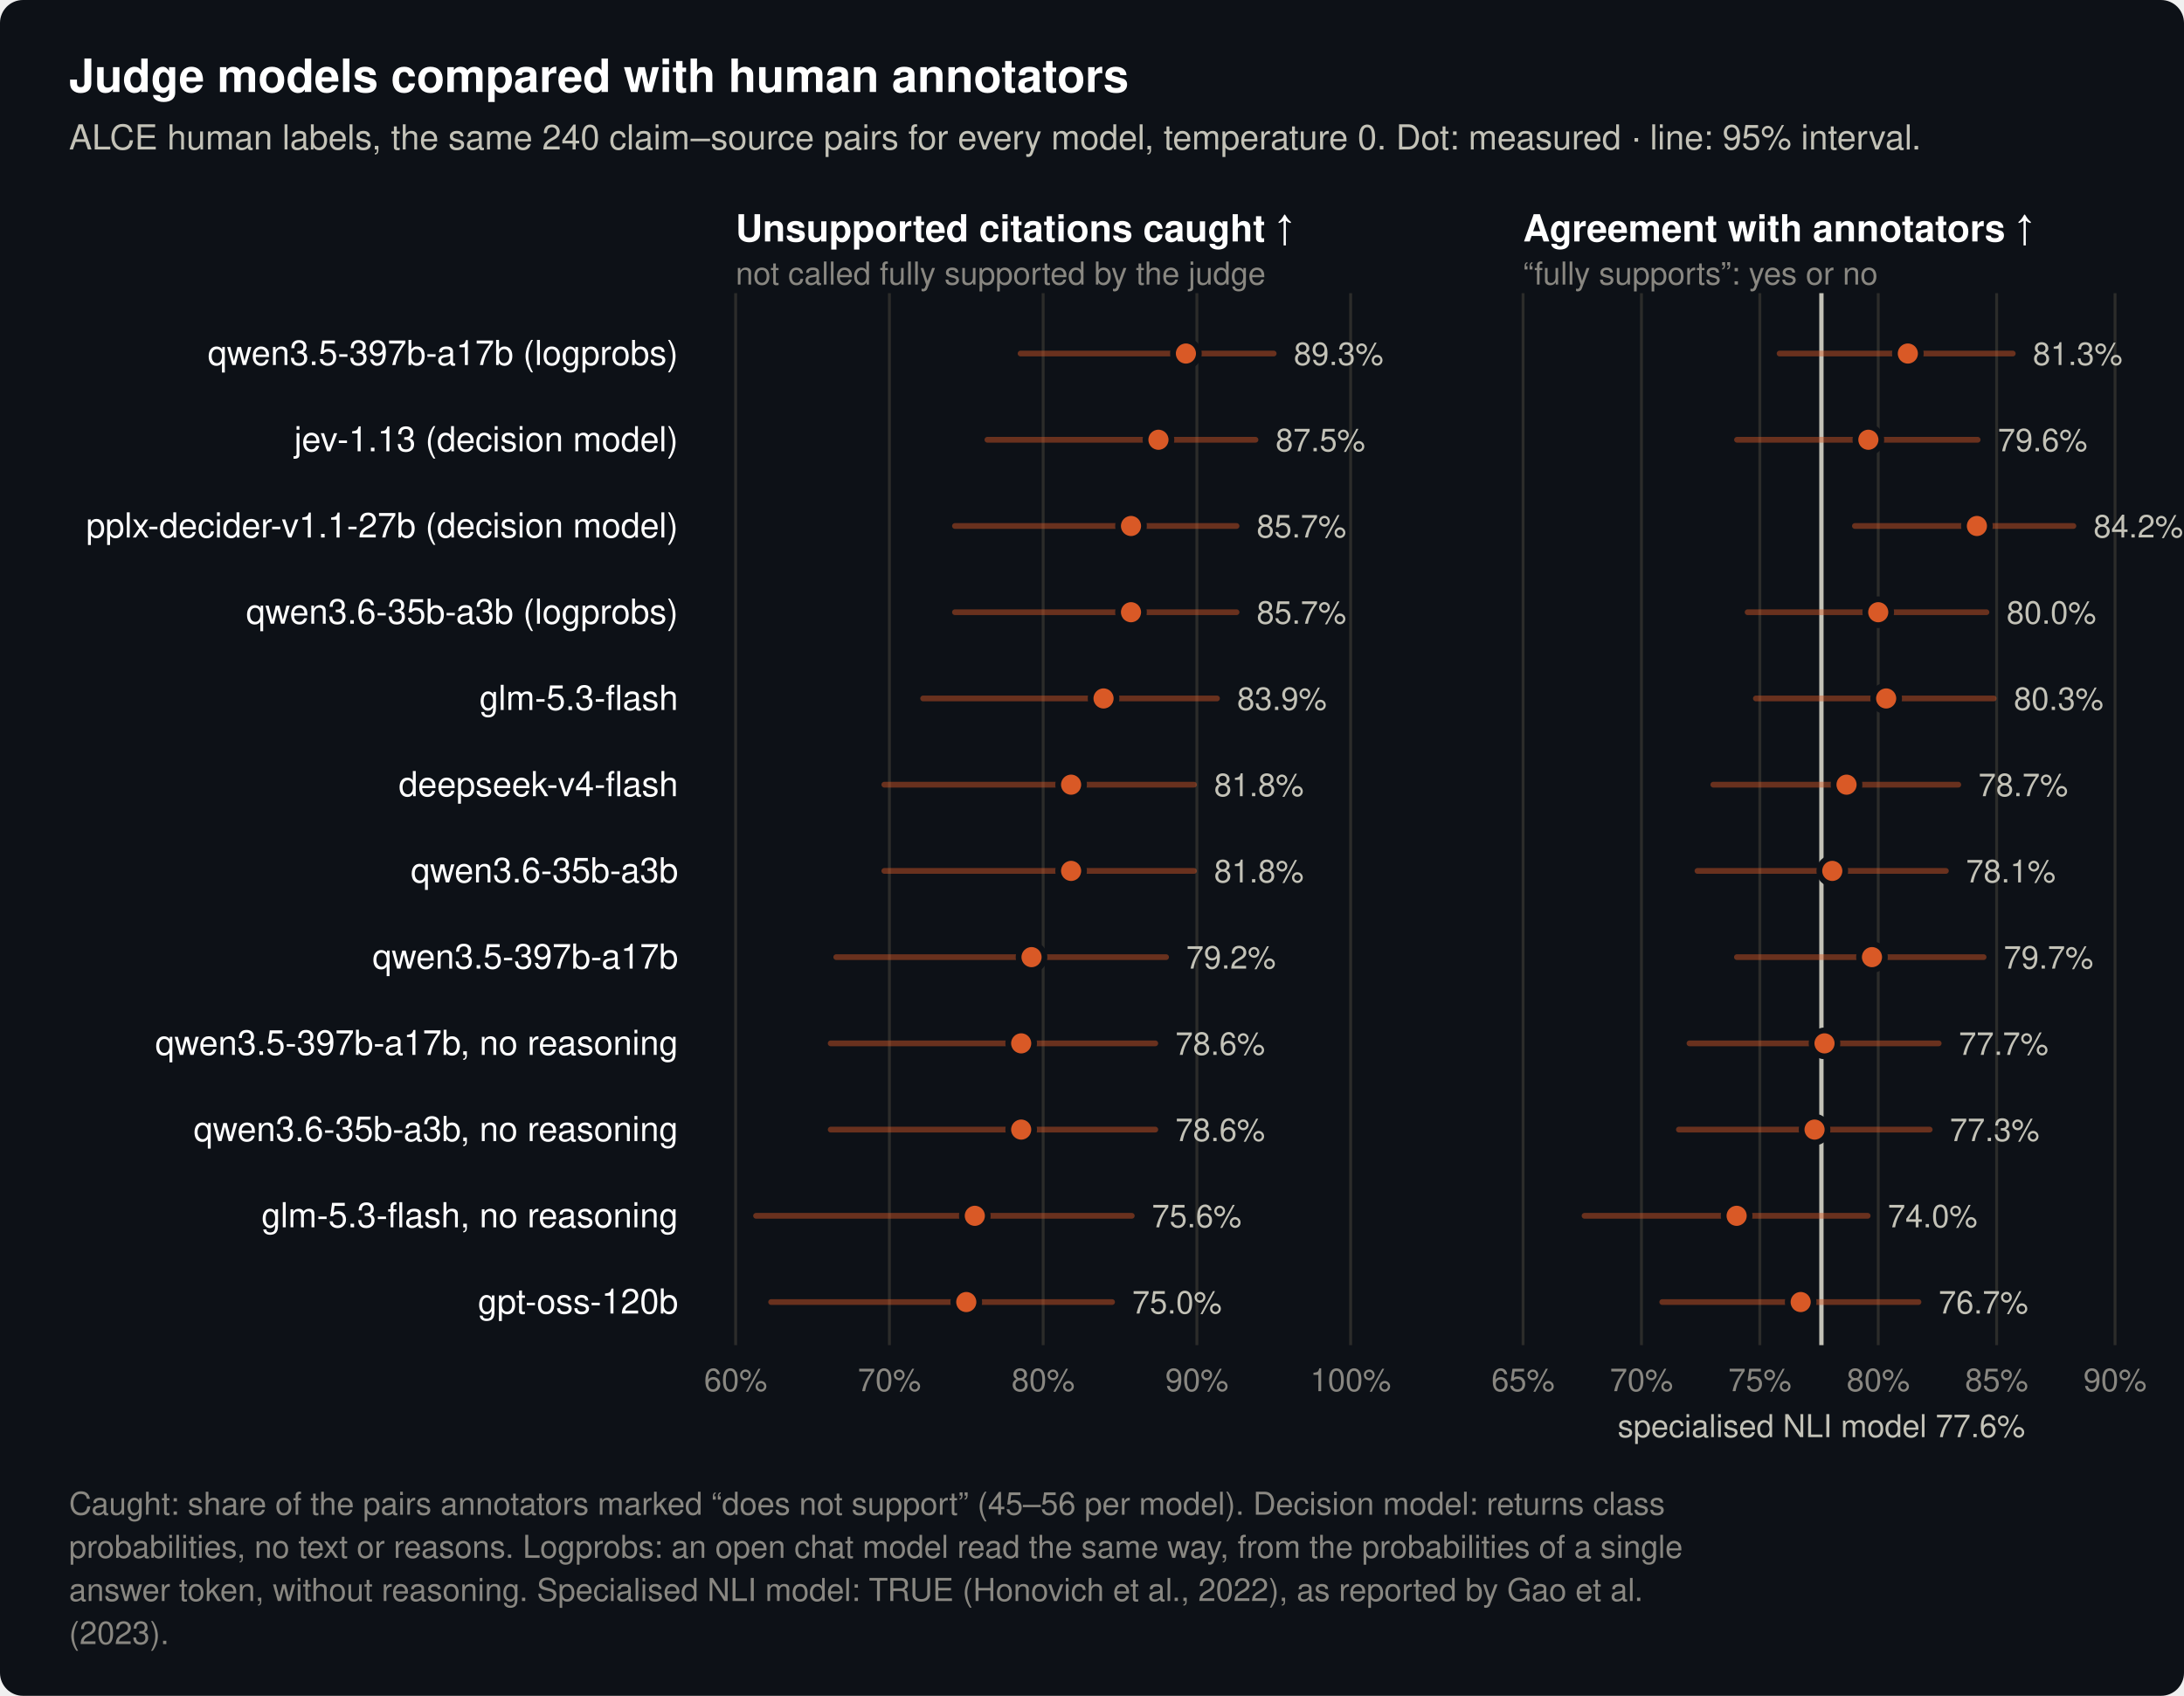
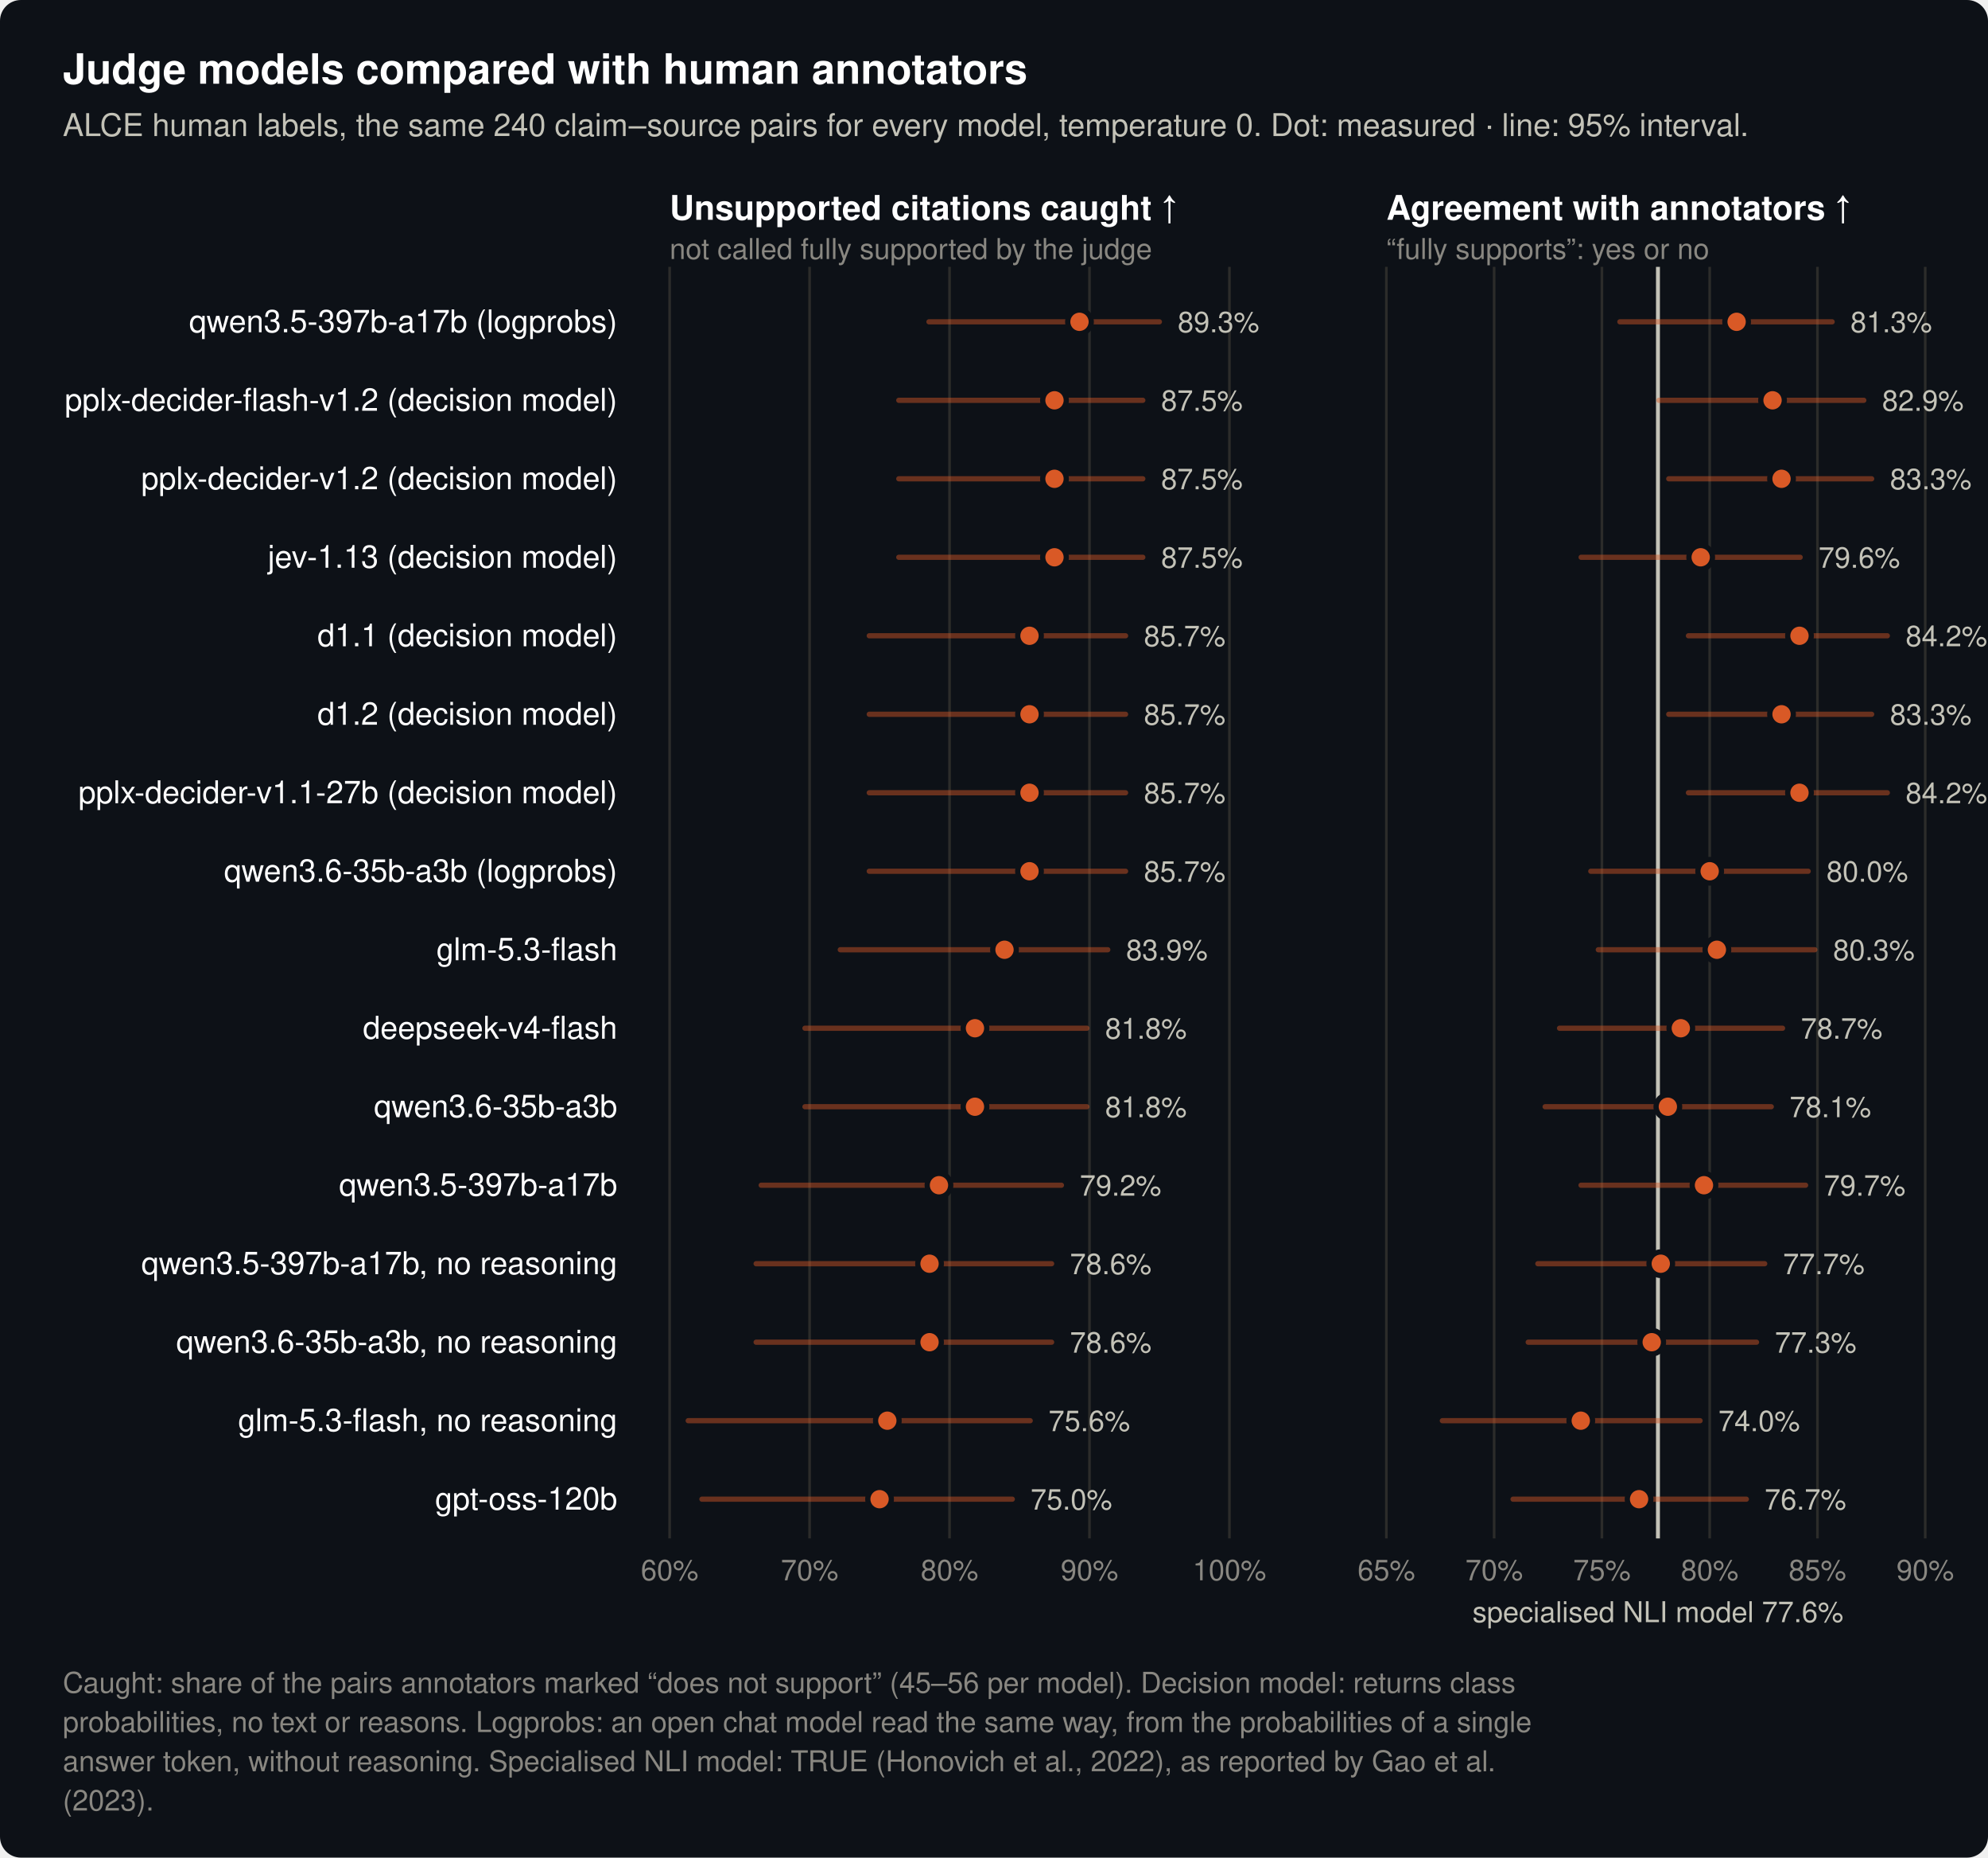
- <svg xmlns="http://www.w3.org/2000/svg" width="760" height="590" viewBox="0 0 760 590" role="img" aria-label="Judge models compared against human annotators" font-family="system-ui, -apple-system, &quot;Segoe UI&quot;, Helvetica, Arial, sans-serif">
-   <rect width="760" height="590" rx="8" fill="#0d1117" />
+ <svg xmlns="http://www.w3.org/2000/svg" width="760" height="710" viewBox="0 0 760 710" role="img" aria-label="Judge models compared against human annotators" font-family="system-ui, -apple-system, &quot;Segoe UI&quot;, Helvetica, Arial, sans-serif">
+   <rect width="760" height="710" rx="8" fill="#0d1117" />
  <text x="24" y="32" font-size="16" font-weight="600" fill="#ffffff" text-anchor="start">Judge models compared with human annotators</text>
  <text x="24" y="52" font-size="12" font-weight="400" fill="#c3c2b7" text-anchor="start">ALCE human labels, the same 240 claim–source pairs for every model, temperature 0. Dot: measured · line: 95% interval.</text>
  <text x="256" y="84" font-size="13" font-weight="600" fill="#ffffff" text-anchor="start">Unsupported citations caught ↑</text>
  <text x="256" y="99" font-size="11" font-weight="400" fill="#898781" text-anchor="start">not called fully supported by the judge</text>
  <text x="530" y="84" font-size="13" font-weight="600" fill="#ffffff" text-anchor="start">Agreement with annotators ↑</text>
  <text x="530" y="99" font-size="11" font-weight="400" fill="#898781" text-anchor="start">“fully supports”: yes or no</text>
-   <line x1="256" y1="102" x2="256" y2="468" stroke="#2c2c2a" stroke-width="1" />
-   <text x="256" y="484" font-size="11" font-weight="400" fill="#898781" text-anchor="middle" font-variant-numeric="tabular-nums">60%</text>
-   <line x1="309.5" y1="102" x2="309.5" y2="468" stroke="#2c2c2a" stroke-width="1" />
-   <text x="309.5" y="484" font-size="11" font-weight="400" fill="#898781" text-anchor="middle" font-variant-numeric="tabular-nums">70%</text>
-   <line x1="363" y1="102" x2="363" y2="468" stroke="#2c2c2a" stroke-width="1" />
-   <text x="363" y="484" font-size="11" font-weight="400" fill="#898781" text-anchor="middle" font-variant-numeric="tabular-nums">80%</text>
-   <line x1="416.5" y1="102" x2="416.5" y2="468" stroke="#2c2c2a" stroke-width="1" />
-   <text x="416.5" y="484" font-size="11" font-weight="400" fill="#898781" text-anchor="middle" font-variant-numeric="tabular-nums">90%</text>
-   <line x1="470" y1="102" x2="470" y2="468" stroke="#2c2c2a" stroke-width="1" />
-   <text x="470" y="484" font-size="11" font-weight="400" fill="#898781" text-anchor="middle" font-variant-numeric="tabular-nums">100%</text>
-   <line x1="530" y1="102" x2="530" y2="468" stroke="#2c2c2a" stroke-width="1" />
-   <text x="530" y="484" font-size="11" font-weight="400" fill="#898781" text-anchor="middle" font-variant-numeric="tabular-nums">65%</text>
-   <line x1="571.2" y1="102" x2="571.2" y2="468" stroke="#2c2c2a" stroke-width="1" />
-   <text x="571.2" y="484" font-size="11" font-weight="400" fill="#898781" text-anchor="middle" font-variant-numeric="tabular-nums">70%</text>
-   <line x1="612.4" y1="102" x2="612.4" y2="468" stroke="#2c2c2a" stroke-width="1" />
-   <text x="612.4" y="484" font-size="11" font-weight="400" fill="#898781" text-anchor="middle" font-variant-numeric="tabular-nums">75%</text>
-   <line x1="653.6" y1="102" x2="653.6" y2="468" stroke="#2c2c2a" stroke-width="1" />
-   <text x="653.6" y="484" font-size="11" font-weight="400" fill="#898781" text-anchor="middle" font-variant-numeric="tabular-nums">80%</text>
-   <line x1="694.8" y1="102" x2="694.8" y2="468" stroke="#2c2c2a" stroke-width="1" />
-   <text x="694.8" y="484" font-size="11" font-weight="400" fill="#898781" text-anchor="middle" font-variant-numeric="tabular-nums">85%</text>
-   <line x1="736" y1="102" x2="736" y2="468" stroke="#2c2c2a" stroke-width="1" />
-   <text x="736" y="484" font-size="11" font-weight="400" fill="#898781" text-anchor="middle" font-variant-numeric="tabular-nums">90%</text>
-   <line x1="633.824" y1="102" x2="633.824" y2="468" stroke="#c3c2b7" stroke-width="1.5" />
-   <text x="633.824" y="500" font-size="11" font-weight="400" fill="#c3c2b7" text-anchor="middle">specialised NLI model 77.6%</text>
+   <line x1="256" y1="102" x2="256" y2="588" stroke="#2c2c2a" stroke-width="1" />
+   <text x="256" y="604" font-size="11" font-weight="400" fill="#898781" text-anchor="middle" font-variant-numeric="tabular-nums">60%</text>
+   <line x1="309.5" y1="102" x2="309.5" y2="588" stroke="#2c2c2a" stroke-width="1" />
+   <text x="309.5" y="604" font-size="11" font-weight="400" fill="#898781" text-anchor="middle" font-variant-numeric="tabular-nums">70%</text>
+   <line x1="363" y1="102" x2="363" y2="588" stroke="#2c2c2a" stroke-width="1" />
+   <text x="363" y="604" font-size="11" font-weight="400" fill="#898781" text-anchor="middle" font-variant-numeric="tabular-nums">80%</text>
+   <line x1="416.5" y1="102" x2="416.5" y2="588" stroke="#2c2c2a" stroke-width="1" />
+   <text x="416.5" y="604" font-size="11" font-weight="400" fill="#898781" text-anchor="middle" font-variant-numeric="tabular-nums">90%</text>
+   <line x1="470" y1="102" x2="470" y2="588" stroke="#2c2c2a" stroke-width="1" />
+   <text x="470" y="604" font-size="11" font-weight="400" fill="#898781" text-anchor="middle" font-variant-numeric="tabular-nums">100%</text>
+   <line x1="530" y1="102" x2="530" y2="588" stroke="#2c2c2a" stroke-width="1" />
+   <text x="530" y="604" font-size="11" font-weight="400" fill="#898781" text-anchor="middle" font-variant-numeric="tabular-nums">65%</text>
+   <line x1="571.2" y1="102" x2="571.2" y2="588" stroke="#2c2c2a" stroke-width="1" />
+   <text x="571.2" y="604" font-size="11" font-weight="400" fill="#898781" text-anchor="middle" font-variant-numeric="tabular-nums">70%</text>
+   <line x1="612.4" y1="102" x2="612.4" y2="588" stroke="#2c2c2a" stroke-width="1" />
+   <text x="612.4" y="604" font-size="11" font-weight="400" fill="#898781" text-anchor="middle" font-variant-numeric="tabular-nums">75%</text>
+   <line x1="653.6" y1="102" x2="653.6" y2="588" stroke="#2c2c2a" stroke-width="1" />
+   <text x="653.6" y="604" font-size="11" font-weight="400" fill="#898781" text-anchor="middle" font-variant-numeric="tabular-nums">80%</text>
+   <line x1="694.8" y1="102" x2="694.8" y2="588" stroke="#2c2c2a" stroke-width="1" />
+   <text x="694.8" y="604" font-size="11" font-weight="400" fill="#898781" text-anchor="middle" font-variant-numeric="tabular-nums">85%</text>
+   <line x1="736" y1="102" x2="736" y2="588" stroke="#2c2c2a" stroke-width="1" />
+   <text x="736" y="604" font-size="11" font-weight="400" fill="#898781" text-anchor="middle" font-variant-numeric="tabular-nums">90%</text>
+   <line x1="633.824" y1="102" x2="633.824" y2="588" stroke="#c3c2b7" stroke-width="1.5" />
+   <text x="633.824" y="620" font-size="11" font-weight="400" fill="#c3c2b7" text-anchor="middle">specialised NLI model 77.6%</text>
  <text x="236" y="127" font-size="12" font-weight="400" fill="#ffffff" text-anchor="end">qwen3.5-397b-a17b (logprobs)</text>
  <line x1="355.143" y1="123" x2="443.229" y2="123" stroke="#d95926" stroke-opacity="0.45" stroke-width="2" stroke-linecap="round" />
  <circle cx="412.679" cy="123" r="4.5" fill="#d95926" stroke="#0d1117" stroke-width="2" />
  <text x="450.229" y="127" font-size="11" font-weight="400" fill="#c3c2b7" text-anchor="start" font-variant-numeric="tabular-nums">89.3%</text>
  <line x1="619.271" y1="123" x2="700.415" y2="123" stroke="#d95926" stroke-opacity="0.45" stroke-width="2" stroke-linecap="round" />
  <circle cx="663.9" cy="123" r="4.5" fill="#d95926" stroke="#0d1117" stroke-width="2" />
  <text x="707.415" y="127" font-size="11" font-weight="400" fill="#c3c2b7" text-anchor="start" font-variant-numeric="tabular-nums">81.3%</text>
-   <text x="236" y="157" font-size="12" font-weight="400" fill="#ffffff" text-anchor="end">jev-1.13 (decision model)</text>
+   <text x="236" y="157" font-size="12" font-weight="400" fill="#ffffff" text-anchor="end">pplx-decider-flash-v1.2 (decision model)</text>
  <line x1="343.602" y1="153" x2="436.889" y2="153" stroke="#d95926" stroke-opacity="0.45" stroke-width="2" stroke-linecap="round" />
  <circle cx="403.125" cy="153" r="4.5" fill="#d95926" stroke="#0d1117" stroke-width="2" />
  <text x="443.889" y="157" font-size="11" font-weight="400" fill="#c3c2b7" text-anchor="start" font-variant-numeric="tabular-nums">87.5%</text>
-   <line x1="604.46" y1="153" x2="688.193" y2="153" stroke="#d95926" stroke-opacity="0.45" stroke-width="2" stroke-linecap="round" />
-   <circle cx="650.167" cy="153" r="4.5" fill="#d95926" stroke="#0d1117" stroke-width="2" />
-   <text x="695.193" y="157" font-size="11" font-weight="400" fill="#c3c2b7" text-anchor="start" font-variant-numeric="tabular-nums">79.6%</text>
-   <text x="236" y="187" font-size="12" font-weight="400" fill="#ffffff" text-anchor="end">pplx-decider-v1.1-27b (decision model)</text>
-   <line x1="332.312" y1="183" x2="430.299" y2="183" stroke="#d95926" stroke-opacity="0.45" stroke-width="2" stroke-linecap="round" />
-   <circle cx="393.571" cy="183" r="4.5" fill="#d95926" stroke="#0d1117" stroke-width="2" />
-   <text x="437.299" y="187" font-size="11" font-weight="400" fill="#c3c2b7" text-anchor="start" font-variant-numeric="tabular-nums">85.7%</text>
-   <line x1="645.482" y1="183" x2="721.514" y2="183" stroke="#d95926" stroke-opacity="0.45" stroke-width="2" stroke-linecap="round" />
-   <circle cx="687.933" cy="183" r="4.5" fill="#d95926" stroke="#0d1117" stroke-width="2" />
-   <text x="728.514" y="187" font-size="11" font-weight="400" fill="#c3c2b7" text-anchor="start" font-variant-numeric="tabular-nums">84.2%</text>
-   <text x="236" y="217" font-size="12" font-weight="400" fill="#ffffff" text-anchor="end">qwen3.6-35b-a3b (logprobs)</text>
-   <line x1="332.312" y1="213" x2="430.299" y2="213" stroke="#d95926" stroke-opacity="0.45" stroke-width="2" stroke-linecap="round" />
-   <circle cx="393.571" cy="213" r="4.5" fill="#d95926" stroke="#0d1117" stroke-width="2" />
-   <text x="437.299" y="217" font-size="11" font-weight="400" fill="#c3c2b7" text-anchor="start" font-variant-numeric="tabular-nums">85.7%</text>
-   <line x1="608.152" y1="213" x2="691.259" y2="213" stroke="#d95926" stroke-opacity="0.45" stroke-width="2" stroke-linecap="round" />
-   <circle cx="653.6" cy="213" r="4.5" fill="#d95926" stroke="#0d1117" stroke-width="2" />
-   <text x="698.259" y="217" font-size="11" font-weight="400" fill="#c3c2b7" text-anchor="start" font-variant-numeric="tabular-nums">80.0%</text>
-   <text x="236" y="247" font-size="12" font-weight="400" fill="#ffffff" text-anchor="end">glm-5.3-flash</text>
-   <line x1="321.235" y1="243" x2="423.495" y2="243" stroke="#d95926" stroke-opacity="0.45" stroke-width="2" stroke-linecap="round" />
-   <circle cx="384.018" cy="243" r="4.5" fill="#d95926" stroke="#0d1117" stroke-width="2" />
-   <text x="430.495" y="247" font-size="11" font-weight="400" fill="#c3c2b7" text-anchor="start" font-variant-numeric="tabular-nums">83.9%</text>
-   <line x1="611.022" y1="243" x2="693.786" y2="243" stroke="#d95926" stroke-opacity="0.45" stroke-width="2" stroke-linecap="round" />
-   <circle cx="656.358" cy="243" r="4.5" fill="#d95926" stroke="#0d1117" stroke-width="2" />
-   <text x="700.786" y="247" font-size="11" font-weight="400" fill="#c3c2b7" text-anchor="start" font-variant-numeric="tabular-nums">80.3%</text>
-   <text x="236" y="277" font-size="12" font-weight="400" fill="#ffffff" text-anchor="end">deepseek-v4-flash</text>
-   <line x1="307.731" y1="273" x2="415.497" y2="273" stroke="#d95926" stroke-opacity="0.45" stroke-width="2" stroke-linecap="round" />
-   <circle cx="372.727" cy="273" r="4.5" fill="#d95926" stroke="#0d1117" stroke-width="2" />
-   <text x="422.497" y="277" font-size="11" font-weight="400" fill="#c3c2b7" text-anchor="start" font-variant-numeric="tabular-nums">81.8%</text>
-   <line x1="596.207" y1="273" x2="681.456" y2="273" stroke="#d95926" stroke-opacity="0.45" stroke-width="2" stroke-linecap="round" />
-   <circle cx="642.567" cy="273" r="4.5" fill="#d95926" stroke="#0d1117" stroke-width="2" />
-   <text x="688.456" y="277" font-size="11" font-weight="400" fill="#c3c2b7" text-anchor="start" font-variant-numeric="tabular-nums">78.7%</text>
-   <text x="236" y="307" font-size="12" font-weight="400" fill="#ffffff" text-anchor="end">qwen3.6-35b-a3b</text>
-   <line x1="307.731" y1="303" x2="415.497" y2="303" stroke="#d95926" stroke-opacity="0.45" stroke-width="2" stroke-linecap="round" />
-   <circle cx="372.727" cy="303" r="4.5" fill="#d95926" stroke="#0d1117" stroke-width="2" />
-   <text x="422.497" y="307" font-size="11" font-weight="400" fill="#c3c2b7" text-anchor="start" font-variant-numeric="tabular-nums">81.8%</text>
-   <line x1="590.693" y1="303" x2="677.145" y2="303" stroke="#d95926" stroke-opacity="0.45" stroke-width="2" stroke-linecap="round" />
-   <circle cx="637.607" cy="303" r="4.5" fill="#d95926" stroke="#0d1117" stroke-width="2" />
-   <text x="684.145" y="307" font-size="11" font-weight="400" fill="#c3c2b7" text-anchor="start" font-variant-numeric="tabular-nums">78.1%</text>
-   <text x="236" y="337" font-size="12" font-weight="400" fill="#ffffff" text-anchor="end">qwen3.5-397b-a17b</text>
-   <line x1="291" y1="333" x2="405.776" y2="333" stroke="#d95926" stroke-opacity="0.45" stroke-width="2" stroke-linecap="round" />
-   <circle cx="358.962" cy="333" r="4.5" fill="#d95926" stroke="#0d1117" stroke-width="2" />
-   <text x="412.776" y="337" font-size="11" font-weight="400" fill="#c3c2b7" text-anchor="start" font-variant-numeric="tabular-nums">79.2%</text>
-   <line x1="604.422" y1="333" x2="690.267" y2="333" stroke="#d95926" stroke-opacity="0.45" stroke-width="2" stroke-linecap="round" />
-   <circle cx="651.422" cy="333" r="4.5" fill="#d95926" stroke="#0d1117" stroke-width="2" />
-   <text x="697.267" y="337" font-size="11" font-weight="400" fill="#c3c2b7" text-anchor="start" font-variant-numeric="tabular-nums">79.7%</text>
-   <text x="236" y="367" font-size="12" font-weight="400" fill="#ffffff" text-anchor="end">qwen3.5-397b-a17b, no reasoning</text>
-   <line x1="289.065" y1="363" x2="402.024" y2="363" stroke="#d95926" stroke-opacity="0.45" stroke-width="2" stroke-linecap="round" />
-   <circle cx="355.357" cy="363" r="4.5" fill="#d95926" stroke="#0d1117" stroke-width="2" />
-   <text x="409.024" y="367" font-size="11" font-weight="400" fill="#c3c2b7" text-anchor="start" font-variant-numeric="tabular-nums">78.6%</text>
-   <line x1="587.914" y1="363" x2="674.635" y2="363" stroke="#d95926" stroke-opacity="0.45" stroke-width="2" stroke-linecap="round" />
-   <circle cx="634.904" cy="363" r="4.5" fill="#d95926" stroke="#0d1117" stroke-width="2" />
-   <text x="681.635" y="367" font-size="11" font-weight="400" fill="#c3c2b7" text-anchor="start" font-variant-numeric="tabular-nums">77.7%</text>
-   <text x="236" y="397" font-size="12" font-weight="400" fill="#ffffff" text-anchor="end">qwen3.6-35b-a3b, no reasoning</text>
-   <line x1="289.065" y1="393" x2="402.024" y2="393" stroke="#d95926" stroke-opacity="0.45" stroke-width="2" stroke-linecap="round" />
-   <circle cx="355.357" cy="393" r="4.5" fill="#d95926" stroke="#0d1117" stroke-width="2" />
-   <text x="409.024" y="397" font-size="11" font-weight="400" fill="#c3c2b7" text-anchor="start" font-variant-numeric="tabular-nums">78.6%</text>
-   <line x1="584.225" y1="393" x2="671.51" y2="393" stroke="#d95926" stroke-opacity="0.45" stroke-width="2" stroke-linecap="round" />
-   <circle cx="631.442" cy="393" r="4.5" fill="#d95926" stroke="#0d1117" stroke-width="2" />
-   <text x="678.51" y="397" font-size="11" font-weight="400" fill="#c3c2b7" text-anchor="start" font-variant-numeric="tabular-nums">77.3%</text>
-   <text x="236" y="427" font-size="12" font-weight="400" fill="#ffffff" text-anchor="end">glm-5.3-flash, no reasoning</text>
-   <line x1="263.096" y1="423" x2="393.841" y2="423" stroke="#d95926" stroke-opacity="0.45" stroke-width="2" stroke-linecap="round" />
-   <circle cx="339.222" cy="423" r="4.5" fill="#d95926" stroke="#0d1117" stroke-width="2" />
-   <text x="400.841" y="427" font-size="11" font-weight="400" fill="#c3c2b7" text-anchor="start" font-variant-numeric="tabular-nums">75.6%</text>
-   <line x1="551.401" y1="423" x2="649.926" y2="423" stroke="#d95926" stroke-opacity="0.45" stroke-width="2" stroke-linecap="round" />
-   <circle cx="604.322" cy="423" r="4.5" fill="#d95926" stroke="#0d1117" stroke-width="2" />
-   <text x="656.926" y="427" font-size="11" font-weight="400" fill="#c3c2b7" text-anchor="start" font-variant-numeric="tabular-nums">74.0%</text>
-   <text x="236" y="457" font-size="12" font-weight="400" fill="#ffffff" text-anchor="end">gpt-oss-120b</text>
-   <line x1="268.343" y1="453" x2="386.985" y2="453" stroke="#d95926" stroke-opacity="0.45" stroke-width="2" stroke-linecap="round" />
-   <circle cx="336.25" cy="453" r="4.5" fill="#d95926" stroke="#0d1117" stroke-width="2" />
-   <text x="393.985" y="457" font-size="11" font-weight="400" fill="#c3c2b7" text-anchor="start" font-variant-numeric="tabular-nums">75.0%</text>
-   <line x1="578.434" y1="453" x2="667.606" y2="453" stroke="#d95926" stroke-opacity="0.45" stroke-width="2" stroke-linecap="round" />
-   <circle cx="626.607" cy="453" r="4.5" fill="#d95926" stroke="#0d1117" stroke-width="2" />
-   <text x="674.606" y="457" font-size="11" font-weight="400" fill="#c3c2b7" text-anchor="start" font-variant-numeric="tabular-nums">76.7%</text>
-   <text x="24" y="527" font-size="11" font-weight="400" fill="#898781" text-anchor="start">Caught: share of the pairs annotators marked “does not support” (45–56 per model). Decision model: returns class</text>
-   <text x="24" y="542" font-size="11" font-weight="400" fill="#898781" text-anchor="start">probabilities, no text or reasons. Logprobs: an open chat model read the same way, from the probabilities of a single</text>
-   <text x="24" y="557" font-size="11" font-weight="400" fill="#898781" text-anchor="start">answer token, without reasoning. Specialised NLI model: TRUE (Honovich et al., 2022), as reported by Gao et al.</text>
-   <text x="24" y="572" font-size="11" font-weight="400" fill="#898781" text-anchor="start">(2023).</text>
+   <line x1="634.201" y1="153" x2="712.52" y2="153" stroke="#d95926" stroke-opacity="0.45" stroke-width="2" stroke-linecap="round" />
+   <circle cx="677.633" cy="153" r="4.5" fill="#d95926" stroke="#0d1117" stroke-width="2" />
+   <text x="719.52" y="157" font-size="11" font-weight="400" fill="#c3c2b7" text-anchor="start" font-variant-numeric="tabular-nums">82.9%</text>
+   <text x="236" y="187" font-size="12" font-weight="400" fill="#ffffff" text-anchor="end">pplx-decider-v1.2 (decision model)</text>
+   <line x1="343.602" y1="183" x2="436.889" y2="183" stroke="#d95926" stroke-opacity="0.45" stroke-width="2" stroke-linecap="round" />
+   <circle cx="403.125" cy="183" r="4.5" fill="#d95926" stroke="#0d1117" stroke-width="2" />
+   <text x="443.889" y="187" font-size="11" font-weight="400" fill="#c3c2b7" text-anchor="start" font-variant-numeric="tabular-nums">87.5%</text>
+   <line x1="637.953" y1="183" x2="715.526" y2="183" stroke="#d95926" stroke-opacity="0.45" stroke-width="2" stroke-linecap="round" />
+   <circle cx="681.067" cy="183" r="4.5" fill="#d95926" stroke="#0d1117" stroke-width="2" />
+   <text x="722.526" y="187" font-size="11" font-weight="400" fill="#c3c2b7" text-anchor="start" font-variant-numeric="tabular-nums">83.3%</text>
+   <text x="236" y="217" font-size="12" font-weight="400" fill="#ffffff" text-anchor="end">jev-1.13 (decision model)</text>
+   <line x1="343.602" y1="213" x2="436.889" y2="213" stroke="#d95926" stroke-opacity="0.45" stroke-width="2" stroke-linecap="round" />
+   <circle cx="403.125" cy="213" r="4.5" fill="#d95926" stroke="#0d1117" stroke-width="2" />
+   <text x="443.889" y="217" font-size="11" font-weight="400" fill="#c3c2b7" text-anchor="start" font-variant-numeric="tabular-nums">87.5%</text>
+   <line x1="604.46" y1="213" x2="688.193" y2="213" stroke="#d95926" stroke-opacity="0.45" stroke-width="2" stroke-linecap="round" />
+   <circle cx="650.167" cy="213" r="4.5" fill="#d95926" stroke="#0d1117" stroke-width="2" />
+   <text x="695.193" y="217" font-size="11" font-weight="400" fill="#c3c2b7" text-anchor="start" font-variant-numeric="tabular-nums">79.6%</text>
+   <text x="236" y="247" font-size="12" font-weight="400" fill="#ffffff" text-anchor="end">d1.1 (decision model)</text>
+   <line x1="332.312" y1="243" x2="430.299" y2="243" stroke="#d95926" stroke-opacity="0.45" stroke-width="2" stroke-linecap="round" />
+   <circle cx="393.571" cy="243" r="4.5" fill="#d95926" stroke="#0d1117" stroke-width="2" />
+   <text x="437.299" y="247" font-size="11" font-weight="400" fill="#c3c2b7" text-anchor="start" font-variant-numeric="tabular-nums">85.7%</text>
+   <line x1="645.482" y1="243" x2="721.514" y2="243" stroke="#d95926" stroke-opacity="0.45" stroke-width="2" stroke-linecap="round" />
+   <circle cx="687.933" cy="243" r="4.5" fill="#d95926" stroke="#0d1117" stroke-width="2" />
+   <text x="728.514" y="247" font-size="11" font-weight="400" fill="#c3c2b7" text-anchor="start" font-variant-numeric="tabular-nums">84.2%</text>
+   <text x="236" y="277" font-size="12" font-weight="400" fill="#ffffff" text-anchor="end">d1.2 (decision model)</text>
+   <line x1="332.312" y1="273" x2="430.299" y2="273" stroke="#d95926" stroke-opacity="0.45" stroke-width="2" stroke-linecap="round" />
+   <circle cx="393.571" cy="273" r="4.5" fill="#d95926" stroke="#0d1117" stroke-width="2" />
+   <text x="437.299" y="277" font-size="11" font-weight="400" fill="#c3c2b7" text-anchor="start" font-variant-numeric="tabular-nums">85.7%</text>
+   <line x1="637.953" y1="273" x2="715.526" y2="273" stroke="#d95926" stroke-opacity="0.45" stroke-width="2" stroke-linecap="round" />
+   <circle cx="681.067" cy="273" r="4.5" fill="#d95926" stroke="#0d1117" stroke-width="2" />
+   <text x="722.526" y="277" font-size="11" font-weight="400" fill="#c3c2b7" text-anchor="start" font-variant-numeric="tabular-nums">83.3%</text>
+   <text x="236" y="307" font-size="12" font-weight="400" fill="#ffffff" text-anchor="end">pplx-decider-v1.1-27b (decision model)</text>
+   <line x1="332.312" y1="303" x2="430.299" y2="303" stroke="#d95926" stroke-opacity="0.45" stroke-width="2" stroke-linecap="round" />
+   <circle cx="393.571" cy="303" r="4.5" fill="#d95926" stroke="#0d1117" stroke-width="2" />
+   <text x="437.299" y="307" font-size="11" font-weight="400" fill="#c3c2b7" text-anchor="start" font-variant-numeric="tabular-nums">85.7%</text>
+   <line x1="645.482" y1="303" x2="721.514" y2="303" stroke="#d95926" stroke-opacity="0.45" stroke-width="2" stroke-linecap="round" />
+   <circle cx="687.933" cy="303" r="4.5" fill="#d95926" stroke="#0d1117" stroke-width="2" />
+   <text x="728.514" y="307" font-size="11" font-weight="400" fill="#c3c2b7" text-anchor="start" font-variant-numeric="tabular-nums">84.2%</text>
+   <text x="236" y="337" font-size="12" font-weight="400" fill="#ffffff" text-anchor="end">qwen3.6-35b-a3b (logprobs)</text>
+   <line x1="332.312" y1="333" x2="430.299" y2="333" stroke="#d95926" stroke-opacity="0.45" stroke-width="2" stroke-linecap="round" />
+   <circle cx="393.571" cy="333" r="4.5" fill="#d95926" stroke="#0d1117" stroke-width="2" />
+   <text x="437.299" y="337" font-size="11" font-weight="400" fill="#c3c2b7" text-anchor="start" font-variant-numeric="tabular-nums">85.7%</text>
+   <line x1="608.152" y1="333" x2="691.259" y2="333" stroke="#d95926" stroke-opacity="0.45" stroke-width="2" stroke-linecap="round" />
+   <circle cx="653.6" cy="333" r="4.5" fill="#d95926" stroke="#0d1117" stroke-width="2" />
+   <text x="698.259" y="337" font-size="11" font-weight="400" fill="#c3c2b7" text-anchor="start" font-variant-numeric="tabular-nums">80.0%</text>
+   <text x="236" y="367" font-size="12" font-weight="400" fill="#ffffff" text-anchor="end">glm-5.3-flash</text>
+   <line x1="321.235" y1="363" x2="423.495" y2="363" stroke="#d95926" stroke-opacity="0.45" stroke-width="2" stroke-linecap="round" />
+   <circle cx="384.018" cy="363" r="4.5" fill="#d95926" stroke="#0d1117" stroke-width="2" />
+   <text x="430.495" y="367" font-size="11" font-weight="400" fill="#c3c2b7" text-anchor="start" font-variant-numeric="tabular-nums">83.9%</text>
+   <line x1="611.022" y1="363" x2="693.786" y2="363" stroke="#d95926" stroke-opacity="0.45" stroke-width="2" stroke-linecap="round" />
+   <circle cx="656.358" cy="363" r="4.5" fill="#d95926" stroke="#0d1117" stroke-width="2" />
+   <text x="700.786" y="367" font-size="11" font-weight="400" fill="#c3c2b7" text-anchor="start" font-variant-numeric="tabular-nums">80.3%</text>
+   <text x="236" y="397" font-size="12" font-weight="400" fill="#ffffff" text-anchor="end">deepseek-v4-flash</text>
+   <line x1="307.731" y1="393" x2="415.497" y2="393" stroke="#d95926" stroke-opacity="0.45" stroke-width="2" stroke-linecap="round" />
+   <circle cx="372.727" cy="393" r="4.5" fill="#d95926" stroke="#0d1117" stroke-width="2" />
+   <text x="422.497" y="397" font-size="11" font-weight="400" fill="#c3c2b7" text-anchor="start" font-variant-numeric="tabular-nums">81.8%</text>
+   <line x1="596.207" y1="393" x2="681.456" y2="393" stroke="#d95926" stroke-opacity="0.45" stroke-width="2" stroke-linecap="round" />
+   <circle cx="642.567" cy="393" r="4.5" fill="#d95926" stroke="#0d1117" stroke-width="2" />
+   <text x="688.456" y="397" font-size="11" font-weight="400" fill="#c3c2b7" text-anchor="start" font-variant-numeric="tabular-nums">78.7%</text>
+   <text x="236" y="427" font-size="12" font-weight="400" fill="#ffffff" text-anchor="end">qwen3.6-35b-a3b</text>
+   <line x1="307.731" y1="423" x2="415.497" y2="423" stroke="#d95926" stroke-opacity="0.45" stroke-width="2" stroke-linecap="round" />
+   <circle cx="372.727" cy="423" r="4.5" fill="#d95926" stroke="#0d1117" stroke-width="2" />
+   <text x="422.497" y="427" font-size="11" font-weight="400" fill="#c3c2b7" text-anchor="start" font-variant-numeric="tabular-nums">81.8%</text>
+   <line x1="590.693" y1="423" x2="677.145" y2="423" stroke="#d95926" stroke-opacity="0.45" stroke-width="2" stroke-linecap="round" />
+   <circle cx="637.607" cy="423" r="4.5" fill="#d95926" stroke="#0d1117" stroke-width="2" />
+   <text x="684.145" y="427" font-size="11" font-weight="400" fill="#c3c2b7" text-anchor="start" font-variant-numeric="tabular-nums">78.1%</text>
+   <text x="236" y="457" font-size="12" font-weight="400" fill="#ffffff" text-anchor="end">qwen3.5-397b-a17b</text>
+   <line x1="291" y1="453" x2="405.776" y2="453" stroke="#d95926" stroke-opacity="0.45" stroke-width="2" stroke-linecap="round" />
+   <circle cx="358.962" cy="453" r="4.5" fill="#d95926" stroke="#0d1117" stroke-width="2" />
+   <text x="412.776" y="457" font-size="11" font-weight="400" fill="#c3c2b7" text-anchor="start" font-variant-numeric="tabular-nums">79.2%</text>
+   <line x1="604.422" y1="453" x2="690.267" y2="453" stroke="#d95926" stroke-opacity="0.45" stroke-width="2" stroke-linecap="round" />
+   <circle cx="651.422" cy="453" r="4.5" fill="#d95926" stroke="#0d1117" stroke-width="2" />
+   <text x="697.267" y="457" font-size="11" font-weight="400" fill="#c3c2b7" text-anchor="start" font-variant-numeric="tabular-nums">79.7%</text>
+   <text x="236" y="487" font-size="12" font-weight="400" fill="#ffffff" text-anchor="end">qwen3.5-397b-a17b, no reasoning</text>
+   <line x1="289.065" y1="483" x2="402.024" y2="483" stroke="#d95926" stroke-opacity="0.45" stroke-width="2" stroke-linecap="round" />
+   <circle cx="355.357" cy="483" r="4.5" fill="#d95926" stroke="#0d1117" stroke-width="2" />
+   <text x="409.024" y="487" font-size="11" font-weight="400" fill="#c3c2b7" text-anchor="start" font-variant-numeric="tabular-nums">78.6%</text>
+   <line x1="587.914" y1="483" x2="674.635" y2="483" stroke="#d95926" stroke-opacity="0.45" stroke-width="2" stroke-linecap="round" />
+   <circle cx="634.904" cy="483" r="4.5" fill="#d95926" stroke="#0d1117" stroke-width="2" />
+   <text x="681.635" y="487" font-size="11" font-weight="400" fill="#c3c2b7" text-anchor="start" font-variant-numeric="tabular-nums">77.7%</text>
+   <text x="236" y="517" font-size="12" font-weight="400" fill="#ffffff" text-anchor="end">qwen3.6-35b-a3b, no reasoning</text>
+   <line x1="289.065" y1="513" x2="402.024" y2="513" stroke="#d95926" stroke-opacity="0.45" stroke-width="2" stroke-linecap="round" />
+   <circle cx="355.357" cy="513" r="4.5" fill="#d95926" stroke="#0d1117" stroke-width="2" />
+   <text x="409.024" y="517" font-size="11" font-weight="400" fill="#c3c2b7" text-anchor="start" font-variant-numeric="tabular-nums">78.6%</text>
+   <line x1="584.225" y1="513" x2="671.51" y2="513" stroke="#d95926" stroke-opacity="0.45" stroke-width="2" stroke-linecap="round" />
+   <circle cx="631.442" cy="513" r="4.5" fill="#d95926" stroke="#0d1117" stroke-width="2" />
+   <text x="678.51" y="517" font-size="11" font-weight="400" fill="#c3c2b7" text-anchor="start" font-variant-numeric="tabular-nums">77.3%</text>
+   <text x="236" y="547" font-size="12" font-weight="400" fill="#ffffff" text-anchor="end">glm-5.3-flash, no reasoning</text>
+   <line x1="263.096" y1="543" x2="393.841" y2="543" stroke="#d95926" stroke-opacity="0.45" stroke-width="2" stroke-linecap="round" />
+   <circle cx="339.222" cy="543" r="4.5" fill="#d95926" stroke="#0d1117" stroke-width="2" />
+   <text x="400.841" y="547" font-size="11" font-weight="400" fill="#c3c2b7" text-anchor="start" font-variant-numeric="tabular-nums">75.6%</text>
+   <line x1="551.401" y1="543" x2="649.926" y2="543" stroke="#d95926" stroke-opacity="0.45" stroke-width="2" stroke-linecap="round" />
+   <circle cx="604.322" cy="543" r="4.5" fill="#d95926" stroke="#0d1117" stroke-width="2" />
+   <text x="656.926" y="547" font-size="11" font-weight="400" fill="#c3c2b7" text-anchor="start" font-variant-numeric="tabular-nums">74.0%</text>
+   <text x="236" y="577" font-size="12" font-weight="400" fill="#ffffff" text-anchor="end">gpt-oss-120b</text>
+   <line x1="268.343" y1="573" x2="386.985" y2="573" stroke="#d95926" stroke-opacity="0.45" stroke-width="2" stroke-linecap="round" />
+   <circle cx="336.25" cy="573" r="4.5" fill="#d95926" stroke="#0d1117" stroke-width="2" />
+   <text x="393.985" y="577" font-size="11" font-weight="400" fill="#c3c2b7" text-anchor="start" font-variant-numeric="tabular-nums">75.0%</text>
+   <line x1="578.434" y1="573" x2="667.606" y2="573" stroke="#d95926" stroke-opacity="0.45" stroke-width="2" stroke-linecap="round" />
+   <circle cx="626.607" cy="573" r="4.5" fill="#d95926" stroke="#0d1117" stroke-width="2" />
+   <text x="674.606" y="577" font-size="11" font-weight="400" fill="#c3c2b7" text-anchor="start" font-variant-numeric="tabular-nums">76.7%</text>
+   <text x="24" y="647" font-size="11" font-weight="400" fill="#898781" text-anchor="start">Caught: share of the pairs annotators marked “does not support” (45–56 per model). Decision model: returns class</text>
+   <text x="24" y="662" font-size="11" font-weight="400" fill="#898781" text-anchor="start">probabilities, no text or reasons. Logprobs: an open chat model read the same way, from the probabilities of a single</text>
+   <text x="24" y="677" font-size="11" font-weight="400" fill="#898781" text-anchor="start">answer token, without reasoning. Specialised NLI model: TRUE (Honovich et al., 2022), as reported by Gao et al.</text>
+   <text x="24" y="692" font-size="11" font-weight="400" fill="#898781" text-anchor="start">(2023).</text>
</svg>
